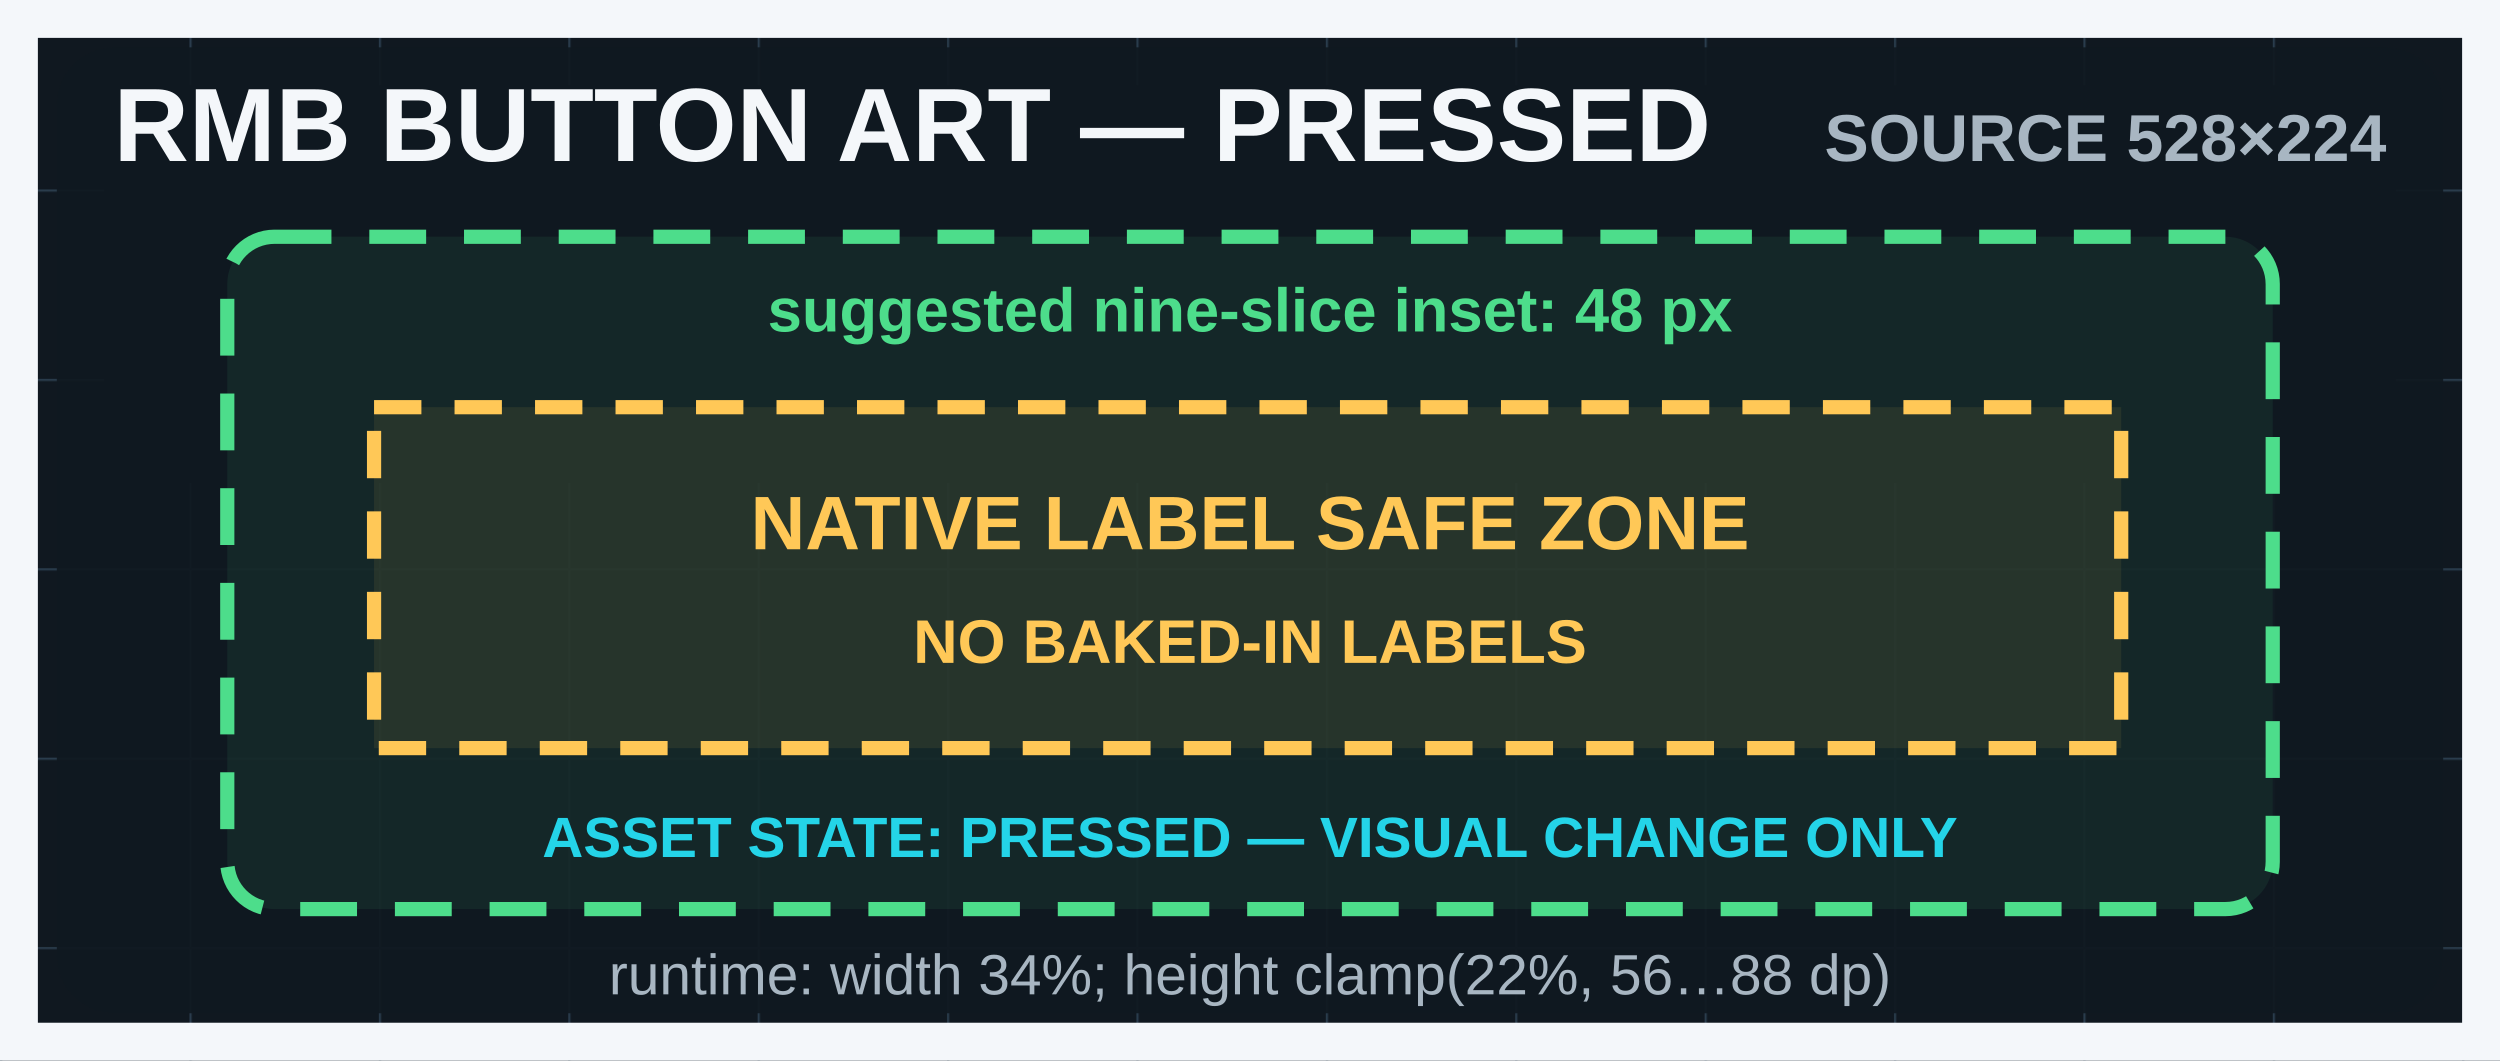
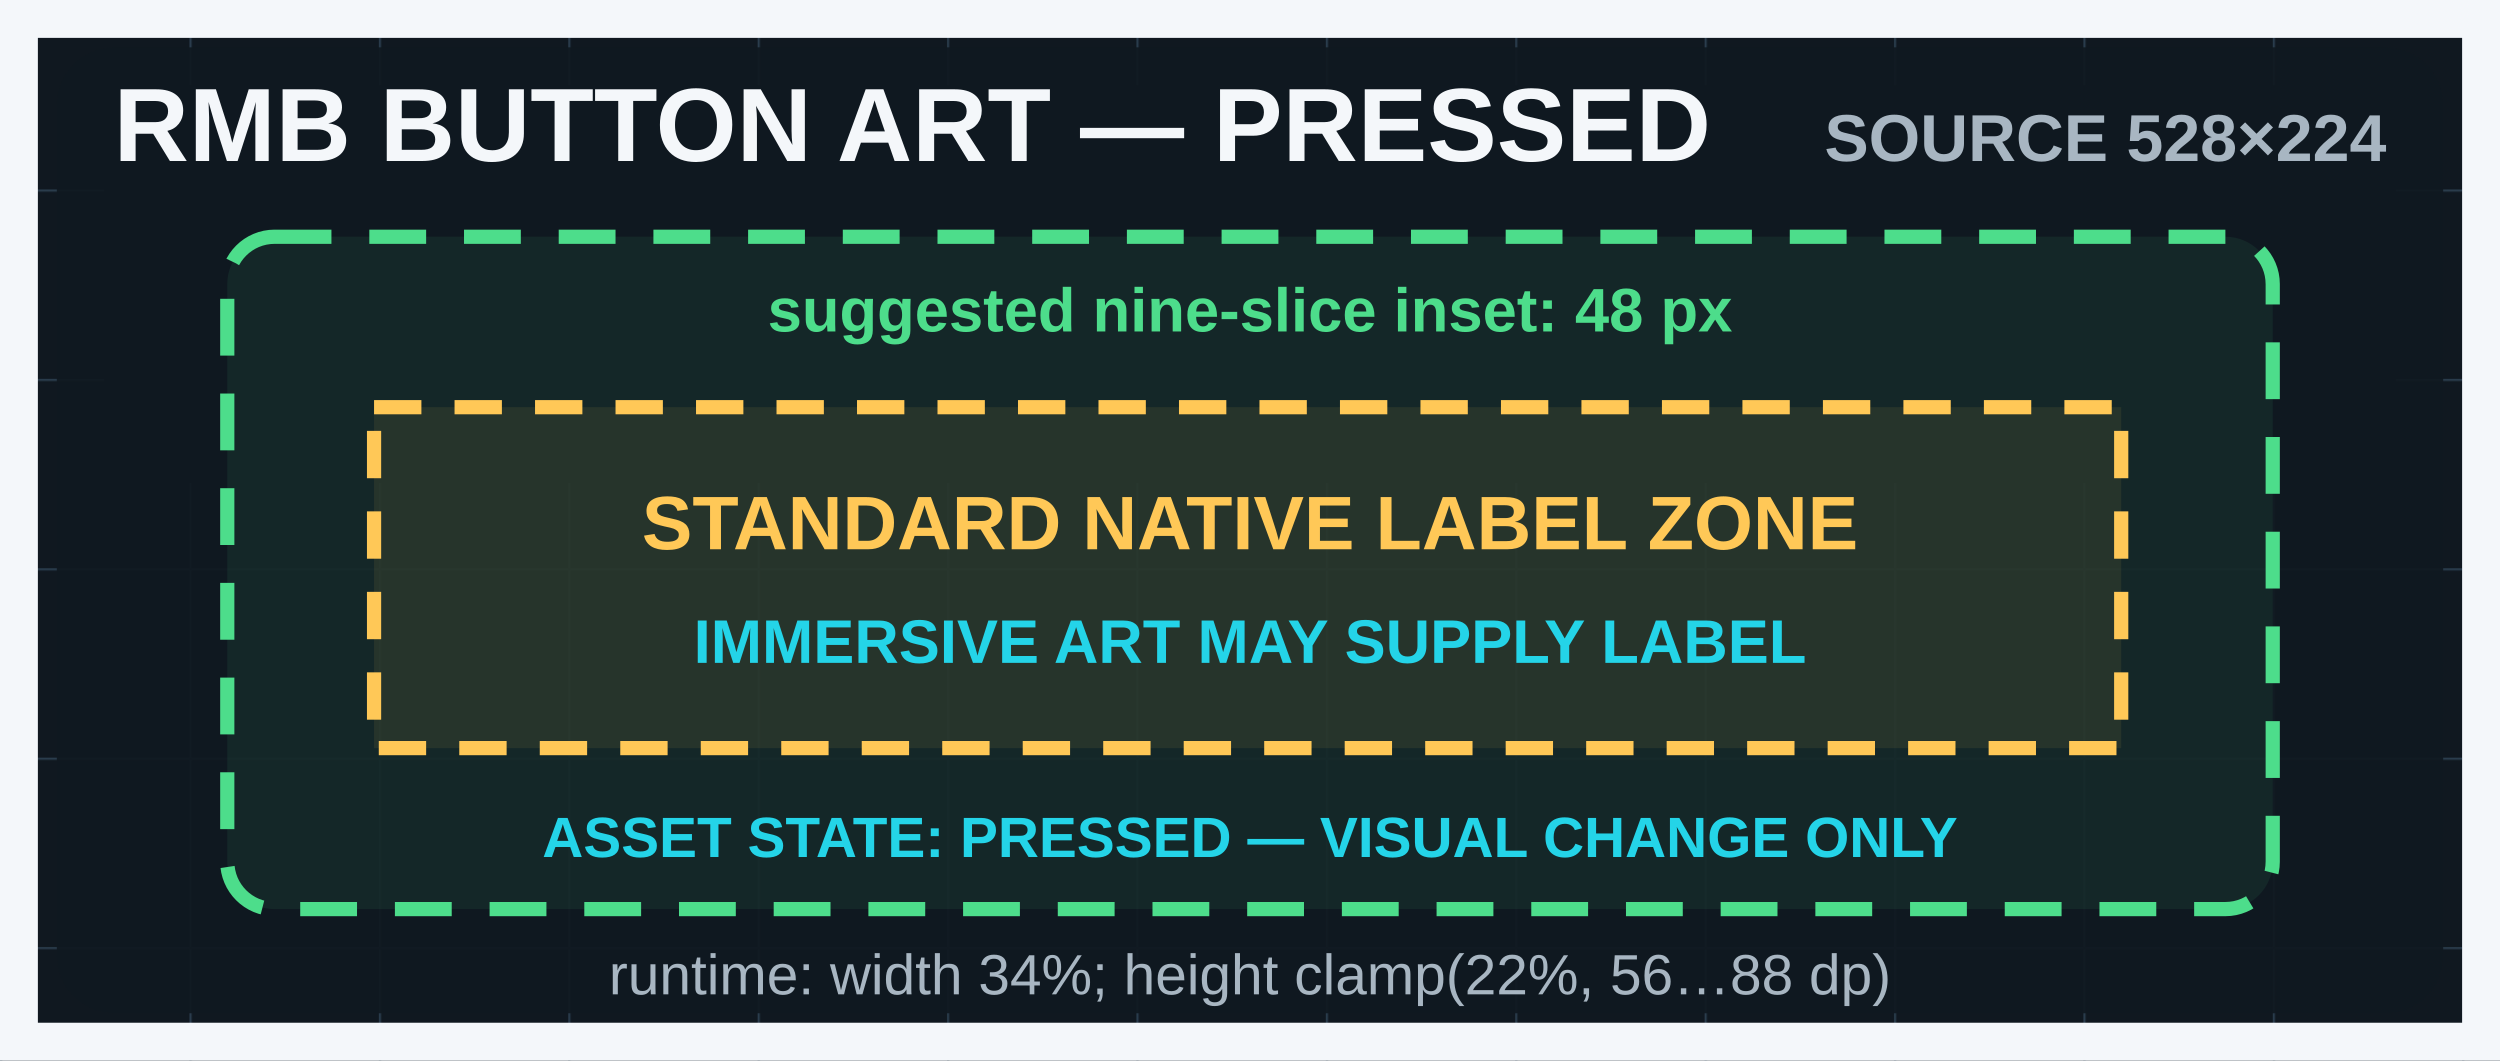
<svg xmlns="http://www.w3.org/2000/svg" width="528" height="224" viewBox="0 0 528 224">
  <defs>
    <pattern id="grid" width="40" height="40" patternUnits="userSpaceOnUse">
      <path d="M40 0H0V40" fill="none" stroke="#263746" stroke-width="1" />
    </pattern>
    <pattern id="danger" width="20" height="20" patternUnits="userSpaceOnUse" patternTransform="rotate(45)">
      <rect width="10" height="20" fill="#ff5b63" fill-opacity=".16" />
    </pattern>
    <pattern id="dynamic" width="24" height="24" patternUnits="userSpaceOnUse">
      <path d="M0 24L24 0" stroke="#24d4e8" stroke-opacity=".18" stroke-width="6" />
    </pattern>
  </defs>
  <rect width="528" height="224" fill="#101820" />
  <rect width="528" height="224" fill="url(#grid)" />
  <rect x="4" y="4" width="520" height="216" fill="none" stroke="#f4f7fa" stroke-width="8" />
  <rect x="22" y="18" width="484" height="84" rx="10" fill="#101820" fill-opacity=".94" />
  <text x="38" y="52" font-family="Arial,sans-serif" font-size="30" font-weight="700" fill="#f4f7fa" />
  <text x="38" y="82" font-family="Arial,sans-serif" font-size="18" fill="#a8b6c2" />
  <rect x="12" y="10" width="504" height="204" rx="12" fill="#101820" fill-opacity=".92" />
  <text x="24" y="34" text-anchor="start" font-family="Arial,sans-serif" font-size="22" font-weight="700" fill="#f4f7fa">RMB BUTTON ART — PRESSED</text>
  <text x="504" y="34" text-anchor="end" font-family="Arial,sans-serif" font-size="14" font-weight="700" fill="#a8b6c2">SOURCE 528×224</text>
  <rect x="48" y="50" width="432" height="142" rx="10" fill="#4ddd8b" fill-opacity="0.08" stroke="#4ddd8b" stroke-width="3" stroke-dasharray="12 8" />
  <text x="264.0" y="70" text-anchor="middle" font-family="Arial,sans-serif" font-size="13" font-weight="700" fill="#4ddd8b">suggested nine-slice inset: 48 px</text>
  <rect x="79" y="86" width="369" height="72" rx="0" fill="#ffc857" fill-opacity="0.08" stroke="#ffc857" stroke-width="3" stroke-dasharray="10 7" />
-   <text x="264.0" y="116" text-anchor="middle" font-family="Arial,sans-serif" font-size="16" font-weight="700" fill="#ffc857">NATIVE LABEL SAFE ZONE</text>
-   <text x="264.0" y="140" text-anchor="middle" font-family="Arial,sans-serif" font-size="13" font-weight="700" fill="#ffc857">NO BAKED-IN LABELS</text>
+   <text x="264.0" y="116" text-anchor="middle" font-family="Arial,sans-serif" font-size="16" font-weight="700" fill="#ffc857">STANDARD NATIVE LABEL ZONE</text>
+   <text x="264.0" y="140" text-anchor="middle" font-family="Arial,sans-serif" font-size="13" font-weight="700" fill="#24d4e8">IMMERSIVE ART MAY SUPPLY LABEL</text>
  <text x="264.0" y="181" text-anchor="middle" font-family="Arial,sans-serif" font-size="12" font-weight="700" fill="#24d4e8">ASSET STATE: PRESSED — VISUAL CHANGE ONLY</text>
  <text x="264.0" y="210" text-anchor="middle" font-family="Arial,sans-serif" font-size="12" fill="#a8b6c2">runtime: width 34%; height clamp(22%, 56…88 dp)</text>
</svg>
